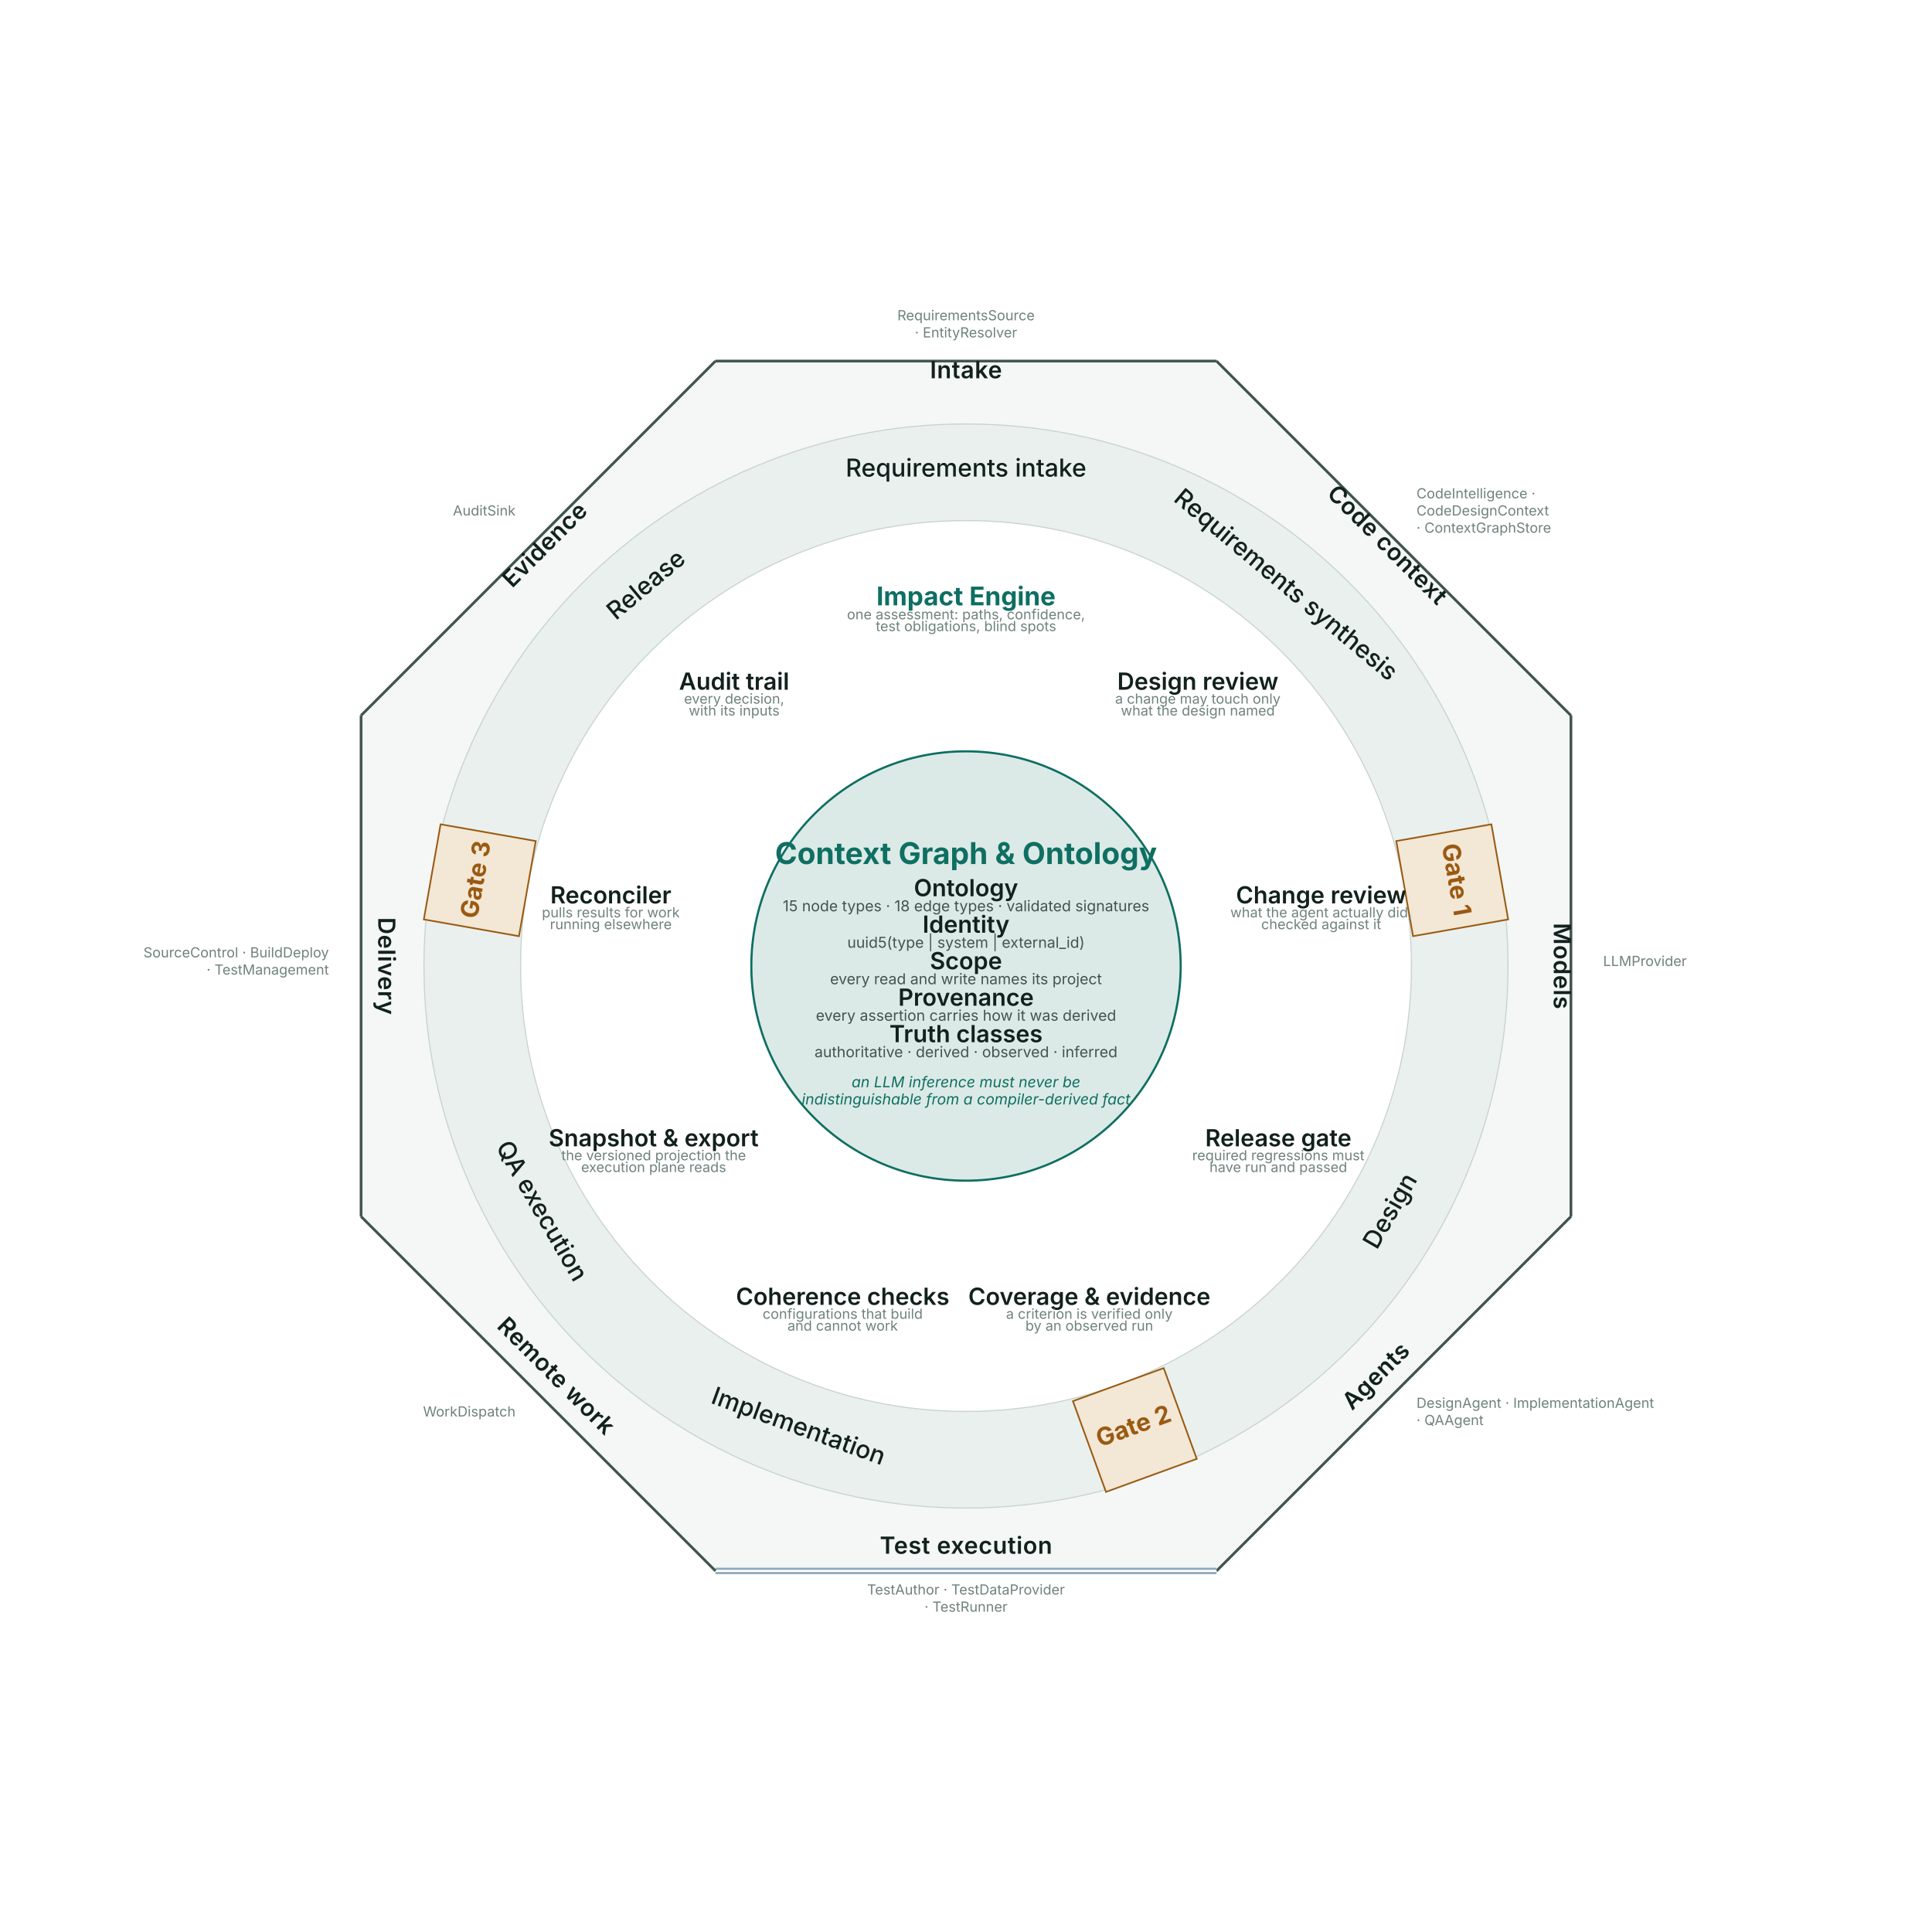
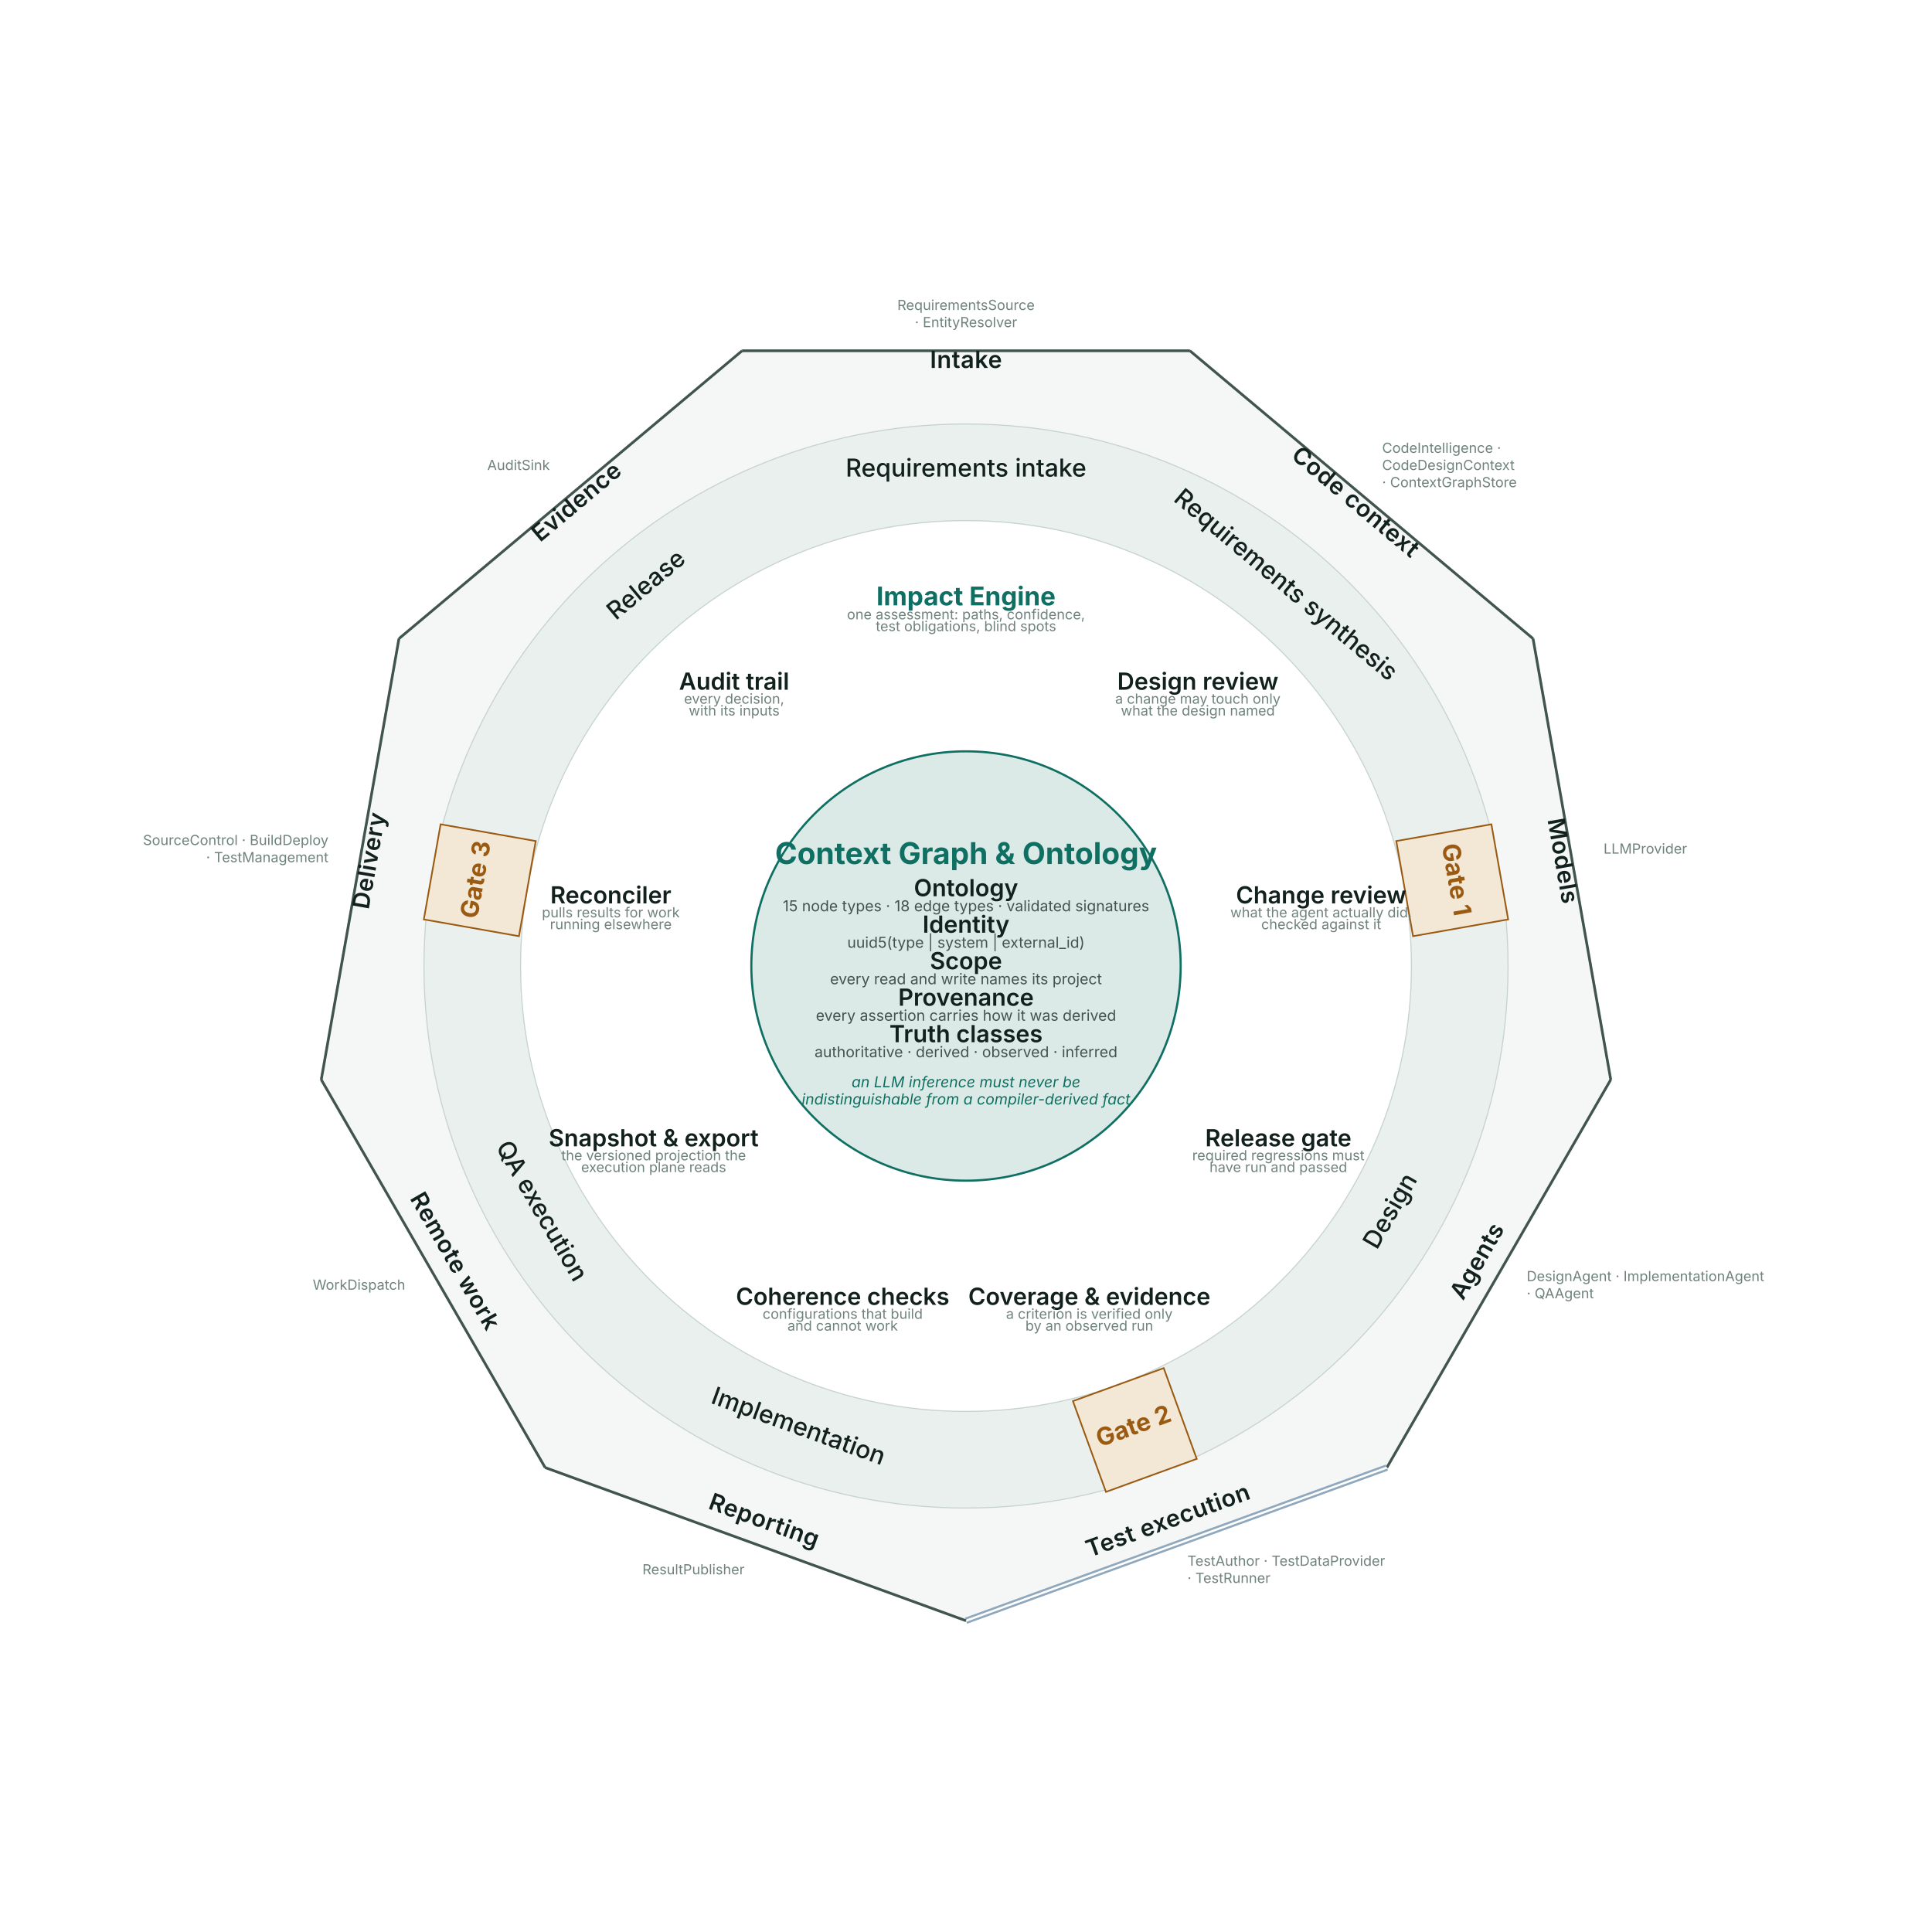
<svg xmlns="http://www.w3.org/2000/svg" viewBox="0 0 1800 1800" width="1800" height="1800" font-family="Inter, ui-sans-serif, system-ui, sans-serif" role="img" aria-label="Agentic SDLC framework — port families">
  <rect width="1800" height="1800" fill="#ffffff" />
-   <polygon points="666.6,336.4 1133.4,336.4 1463.6,666.6 1463.6,1133.4 1133.4,1463.6 666.6,1463.6 336.4,1133.4 336.4,666.6" fill="#f4f7f6" stroke="#c7d3ce" stroke-width="2" />
+   <polygon points="691.4,326.8 1108.6,326.8 1428.3,595.0 1500.7,1005.9 1292.1,1367.3 900.0,1510.0 507.9,1367.3 299.3,1005.9 371.7,595.0" fill="#f4f7f6" stroke="#c7d3ce" stroke-width="2" />
  <circle cx="900.0" cy="900.0" r="505" fill="#eaf0ee" stroke="#c7d3ce" />
  <circle cx="900.0" cy="900.0" r="415" fill="#ffffff" stroke="#c7d3ce" />
-   <line x1="666.6" y1="336.4" x2="1133.4" y2="336.4" stroke="#41544e" stroke-width="2.5" />
-   <g transform="translate(900.0,352.4) rotate(0.0)">
+   <line x1="691.4" y1="326.8" x2="1108.6" y2="326.8" stroke="#41544e" stroke-width="2.5" />
+   <g transform="translate(900.0,342.8) rotate(0.0)">
    <text text-anchor="middle" font-size="22" font-weight="600" letter-spacing="0.4" fill="#12211d">Intake</text>
  </g>
-   <text x="900.0" y="298.4" text-anchor="middle" font-size="13" fill="#6f827c">RequirementsSource</text>
-   <text x="900.0" y="314.4" text-anchor="middle" font-size="13" fill="#6f827c">· EntityResolver</text>
-   <line x1="1133.4" y1="336.4" x2="1463.6" y2="666.6" stroke="#41544e" stroke-width="2.5" />
-   <g transform="translate(1287.2,512.8) rotate(45.0)">
+   <text x="900.0" y="288.8" text-anchor="middle" font-size="13" fill="#6f827c">RequirementsSource</text>
+   <text x="900.0" y="304.8" text-anchor="middle" font-size="13" fill="#6f827c">· EntityResolver</text>
+   <line x1="1108.6" y1="326.8" x2="1428.3" y2="595.0" stroke="#41544e" stroke-width="2.5" />
+   <g transform="translate(1258.2,473.2) rotate(40.0)">
    <text text-anchor="middle" font-size="22" font-weight="600" letter-spacing="0.4" fill="#12211d">Code context</text>
  </g>
-   <text x="1319.7" y="464.3" text-anchor="start" font-size="13" fill="#6f827c">CodeIntelligence ·</text>
-   <text x="1319.7" y="480.3" text-anchor="start" font-size="13" fill="#6f827c">CodeDesignContext</text>
-   <text x="1319.7" y="496.3" text-anchor="start" font-size="13" fill="#6f827c">· ContextGraphStore</text>
-   <line x1="1463.6" y1="666.6" x2="1463.6" y2="1133.4" stroke="#41544e" stroke-width="2.5" />
-   <g transform="translate(1447.6,900.0) rotate(90.0)">
+   <text x="1287.7" y="421.9" text-anchor="start" font-size="13" fill="#6f827c">CodeIntelligence ·</text>
+   <text x="1287.7" y="437.9" text-anchor="start" font-size="13" fill="#6f827c">CodeDesignContext</text>
+   <text x="1287.7" y="453.9" text-anchor="start" font-size="13" fill="#6f827c">· ContextGraphStore</text>
+   <line x1="1428.3" y1="595.0" x2="1500.7" y2="1005.9" stroke="#41544e" stroke-width="2.5" />
+   <g transform="translate(1448.7,803.2) rotate(80.0)">
    <text text-anchor="middle" font-size="22" font-weight="600" letter-spacing="0.4" fill="#12211d">Models</text>
  </g>
-   <text x="1493.6" y="900.0" text-anchor="start" font-size="13" fill="#6f827c">LLMProvider</text>
-   <line x1="1463.6" y1="1133.4" x2="1133.4" y2="1463.6" stroke="#41544e" stroke-width="2.5" />
-   <g transform="translate(1287.2,1287.2) rotate(-45.0)">
+   <text x="1494.0" y="795.3" text-anchor="start" font-size="13" fill="#6f827c">LLMProvider</text>
+   <line x1="1500.7" y1="1005.9" x2="1292.1" y2="1367.3" stroke="#41544e" stroke-width="2.5" />
+   <g transform="translate(1382.6,1178.6) rotate(-60.0)">
    <text text-anchor="middle" font-size="22" font-weight="600" letter-spacing="0.4" fill="#12211d">Agents</text>
  </g>
-   <text x="1319.7" y="1311.7" text-anchor="start" font-size="13" fill="#6f827c">DesignAgent · ImplementationAgent</text>
-   <text x="1319.7" y="1327.7" text-anchor="start" font-size="13" fill="#6f827c">· QAAgent</text>
-   <line x1="1133.4" y1="1463.6" x2="666.6" y2="1463.6" stroke="#8fa8bd" stroke-width="6" />
-   <line x1="1133.4" y1="1463.6" x2="666.6" y2="1463.6" stroke="#ffffff" stroke-width="2" />
-   <g transform="translate(900.0,1447.6) rotate(0.0)">
+   <text x="1422.4" y="1193.6" text-anchor="start" font-size="13" fill="#6f827c">DesignAgent · ImplementationAgent</text>
+   <text x="1422.4" y="1209.6" text-anchor="start" font-size="13" fill="#6f827c">· QAAgent</text>
+   <line x1="1292.1" y1="1367.3" x2="900.0" y2="1510.0" stroke="#8fa8bd" stroke-width="6" />
+   <line x1="1292.1" y1="1367.3" x2="900.0" y2="1510.0" stroke="#ffffff" stroke-width="2" />
+   <g transform="translate(1090.6,1423.6) rotate(-20.0)">
    <text text-anchor="middle" font-size="22" font-weight="600" letter-spacing="0.4" fill="#12211d">Test execution</text>
  </g>
-   <text x="900.0" y="1485.6" text-anchor="middle" font-size="13" fill="#6f827c">TestAuthor · TestDataProvider</text>
-   <text x="900.0" y="1501.6" text-anchor="middle" font-size="13" fill="#6f827c">· TestRunner</text>
-   <line x1="666.6" y1="1463.6" x2="336.4" y2="1133.4" stroke="#41544e" stroke-width="2.5" />
-   <g transform="translate(512.8,1287.2) rotate(45.0)">
+   <text x="1106.3" y="1458.8" text-anchor="start" font-size="13" fill="#6f827c">TestAuthor · TestDataProvider</text>
+   <text x="1106.3" y="1474.8" text-anchor="start" font-size="13" fill="#6f827c">· TestRunner</text>
+   <line x1="900.0" y1="1510.0" x2="507.9" y2="1367.3" stroke="#41544e" stroke-width="2.5" />
+   <g transform="translate(709.4,1423.6) rotate(20.0)">
+     <text text-anchor="middle" font-size="22" font-weight="600" letter-spacing="0.4" fill="#12211d">Reporting</text>
+   </g>
+   <text x="693.7" y="1466.8" text-anchor="end" font-size="13" fill="#6f827c">ResultPublisher</text>
+   <line x1="507.9" y1="1367.3" x2="299.3" y2="1005.9" stroke="#41544e" stroke-width="2.5" />
+   <g transform="translate(417.4,1178.6) rotate(60.0)">
    <text text-anchor="middle" font-size="22" font-weight="600" letter-spacing="0.4" fill="#12211d">Remote work</text>
  </g>
-   <text x="480.3" y="1319.7" text-anchor="end" font-size="13" fill="#6f827c">WorkDispatch</text>
-   <line x1="336.4" y1="1133.4" x2="336.4" y2="666.6" stroke="#41544e" stroke-width="2.5" />
-   <g transform="translate(352.4,900.0) rotate(90.0)">
+   <text x="377.6" y="1201.6" text-anchor="end" font-size="13" fill="#6f827c">WorkDispatch</text>
+   <line x1="299.3" y1="1005.9" x2="371.7" y2="595.0" stroke="#41544e" stroke-width="2.5" />
+   <g transform="translate(351.3,803.2) rotate(-80.0)">
    <text text-anchor="middle" font-size="22" font-weight="600" letter-spacing="0.4" fill="#12211d">Delivery</text>
  </g>
-   <text x="306.4" y="892.0" text-anchor="end" font-size="13" fill="#6f827c">SourceControl · BuildDeploy</text>
-   <text x="306.4" y="908.0" text-anchor="end" font-size="13" fill="#6f827c">· TestManagement</text>
-   <line x1="336.4" y1="666.6" x2="666.6" y2="336.4" stroke="#41544e" stroke-width="2.5" />
-   <g transform="translate(512.8,512.8) rotate(-45.0)">
+   <text x="306.0" y="787.3" text-anchor="end" font-size="13" fill="#6f827c">SourceControl · BuildDeploy</text>
+   <text x="306.0" y="803.3" text-anchor="end" font-size="13" fill="#6f827c">· TestManagement</text>
+   <line x1="371.7" y1="595.0" x2="691.4" y2="326.8" stroke="#41544e" stroke-width="2.5" />
+   <g transform="translate(541.8,473.2) rotate(-40.0)">
    <text text-anchor="middle" font-size="22" font-weight="600" letter-spacing="0.4" fill="#12211d">Evidence</text>
  </g>
-   <text x="480.3" y="480.3" text-anchor="end" font-size="13" fill="#6f827c">AuditSink</text>
+   <text x="512.3" y="437.9" text-anchor="end" font-size="13" fill="#6f827c">AuditSink</text>
  <g transform="translate(900.0,440.0) rotate(0.0)">
    <text text-anchor="middle" y="4" font-size="23" font-weight="500" fill="#12211d">Requirements intake</text>
  </g>
  <g transform="translate(1195.7,547.6) rotate(40.0)">
    <text text-anchor="middle" y="4" font-size="23" font-weight="500" fill="#12211d">Requirements synthesis</text>
  </g>
  <g transform="translate(1353.0,820.1) rotate(-10.0)">
    <rect x="-45" y="-45" width="90" height="90" fill="#f3e7d5" stroke="#9a5a12" stroke-width="1.5" />
  </g>
  <g transform="translate(1353.0,820.1) rotate(80.0)">
    <text text-anchor="middle" y="4" font-size="23" font-weight="700" fill="#9a5a12">Gate 1</text>
  </g>
  <g transform="translate(1298.4,1130.0) rotate(-60.0)">
    <text text-anchor="middle" y="4" font-size="23" font-weight="500" fill="#12211d">Design</text>
  </g>
  <g transform="translate(1057.3,1332.3) rotate(70.0)">
    <rect x="-45" y="-45" width="90" height="90" fill="#f3e7d5" stroke="#9a5a12" stroke-width="1.5" />
  </g>
  <g transform="translate(1057.3,1332.3) rotate(-20.0)">
    <text text-anchor="middle" y="4" font-size="23" font-weight="700" fill="#9a5a12">Gate 2</text>
  </g>
  <g transform="translate(742.7,1332.3) rotate(20.0)">
    <text text-anchor="middle" y="4" font-size="23" font-weight="500" fill="#12211d">Implementation</text>
  </g>
  <g transform="translate(501.6,1130.0) rotate(60.0)">
    <text text-anchor="middle" y="4" font-size="23" font-weight="500" fill="#12211d">QA execution</text>
  </g>
  <g transform="translate(447.0,820.1) rotate(190.0)">
    <rect x="-45" y="-45" width="90" height="90" fill="#f3e7d5" stroke="#9a5a12" stroke-width="1.5" />
  </g>
  <g transform="translate(447.0,820.1) rotate(-80.0)">
    <text text-anchor="middle" y="4" font-size="23" font-weight="700" fill="#9a5a12">Gate 3</text>
  </g>
  <g transform="translate(604.3,547.6) rotate(-40.0)">
    <text text-anchor="middle" y="4" font-size="23" font-weight="500" fill="#12211d">Release</text>
  </g>
  <text x="900.0" y="564.0" text-anchor="middle" font-size="24" font-weight="700" fill="#0e6f62">Impact Engine</text>
  <text x="900.0" y="577.0" text-anchor="middle" font-size="13" fill="#6f827c">one assessment: paths, confidence,</text>
  <text x="900.0" y="588.0" text-anchor="middle" font-size="13" fill="#6f827c">test obligations, blind spots</text>
  <text x="1116.0" y="642.6" text-anchor="middle" font-size="22" font-weight="600" fill="#12211d">Design review</text>
  <text x="1116.0" y="655.6" text-anchor="middle" font-size="13" fill="#6f827c">a change may touch only</text>
  <text x="1116.0" y="666.6" text-anchor="middle" font-size="13" fill="#6f827c">what the design named</text>
  <text x="1230.9" y="841.7" text-anchor="middle" font-size="22" font-weight="600" fill="#12211d">Change review</text>
  <text x="1230.9" y="854.7" text-anchor="middle" font-size="13" fill="#6f827c">what the agent actually did,</text>
  <text x="1230.9" y="865.7" text-anchor="middle" font-size="13" fill="#6f827c">checked against it</text>
  <text x="1191.0" y="1068.0" text-anchor="middle" font-size="22" font-weight="600" fill="#12211d">Release gate</text>
  <text x="1191.0" y="1081.0" text-anchor="middle" font-size="13" fill="#6f827c">required regressions must</text>
  <text x="1191.0" y="1092.0" text-anchor="middle" font-size="13" fill="#6f827c">have run and passed</text>
  <text x="1014.9" y="1215.7" text-anchor="middle" font-size="22" font-weight="600" fill="#12211d">Coverage &amp; evidence</text>
  <text x="1014.9" y="1228.7" text-anchor="middle" font-size="13" fill="#6f827c">a criterion is verified only</text>
  <text x="1014.9" y="1239.7" text-anchor="middle" font-size="13" fill="#6f827c">by an observed run</text>
  <text x="785.1" y="1215.7" text-anchor="middle" font-size="22" font-weight="600" fill="#12211d">Coherence checks</text>
  <text x="785.1" y="1228.7" text-anchor="middle" font-size="13" fill="#6f827c">configurations that build</text>
  <text x="785.1" y="1239.7" text-anchor="middle" font-size="13" fill="#6f827c">and cannot work</text>
  <text x="609.0" y="1068.0" text-anchor="middle" font-size="22" font-weight="600" fill="#12211d">Snapshot &amp; export</text>
  <text x="609.0" y="1081.0" text-anchor="middle" font-size="13" fill="#6f827c">the versioned projection the</text>
  <text x="609.0" y="1092.0" text-anchor="middle" font-size="13" fill="#6f827c">execution plane reads</text>
  <text x="569.1" y="841.7" text-anchor="middle" font-size="22" font-weight="600" fill="#12211d">Reconciler</text>
  <text x="569.1" y="854.7" text-anchor="middle" font-size="13" fill="#6f827c">pulls results for work</text>
  <text x="569.1" y="865.7" text-anchor="middle" font-size="13" fill="#6f827c">running elsewhere</text>
  <text x="684.0" y="642.6" text-anchor="middle" font-size="22" font-weight="600" fill="#12211d">Audit trail</text>
  <text x="684.0" y="655.6" text-anchor="middle" font-size="13" fill="#6f827c">every decision,</text>
  <text x="684.0" y="666.6" text-anchor="middle" font-size="13" fill="#6f827c">with its inputs</text>
  <circle cx="900.0" cy="900.0" r="200" fill="#dceae7" stroke="#0e6f62" stroke-width="2" />
  <text x="900.0" y="805.0" text-anchor="middle" font-size="28" font-weight="700" fill="#0e6f62">Context Graph &amp; Ontology</text>
  <text x="900.0" y="835.0" text-anchor="middle" font-size="22" font-weight="600" fill="#12211d">Ontology</text>
  <text x="900.0" y="849.0" text-anchor="middle" font-size="14" fill="#41544e">15 node types · 18 edge types · validated signatures</text>
  <text x="900.0" y="869.0" text-anchor="middle" font-size="22" font-weight="600" fill="#12211d">Identity</text>
  <text x="900.0" y="883.0" text-anchor="middle" font-size="14" fill="#41544e">uuid5(type | system | external_id)</text>
  <text x="900.0" y="903.0" text-anchor="middle" font-size="22" font-weight="600" fill="#12211d">Scope</text>
  <text x="900.0" y="917.0" text-anchor="middle" font-size="14" fill="#41544e">every read and write names its project</text>
  <text x="900.0" y="937.0" text-anchor="middle" font-size="22" font-weight="600" fill="#12211d">Provenance</text>
  <text x="900.0" y="951.0" text-anchor="middle" font-size="14" fill="#41544e">every assertion carries how it was derived</text>
  <text x="900.0" y="971.0" text-anchor="middle" font-size="22" font-weight="600" fill="#12211d">Truth classes</text>
  <text x="900.0" y="985.0" text-anchor="middle" font-size="14" fill="#41544e">authoritative · derived · observed · inferred</text>
  <text x="900.0" y="1013.0" text-anchor="middle" font-size="14" font-style="italic" fill="#0e6f62">an LLM inference must never be</text>
  <text x="900.0" y="1029.0" text-anchor="middle" font-size="14" font-style="italic" fill="#0e6f62">indistinguishable from a compiler-derived fact</text>
</svg>
